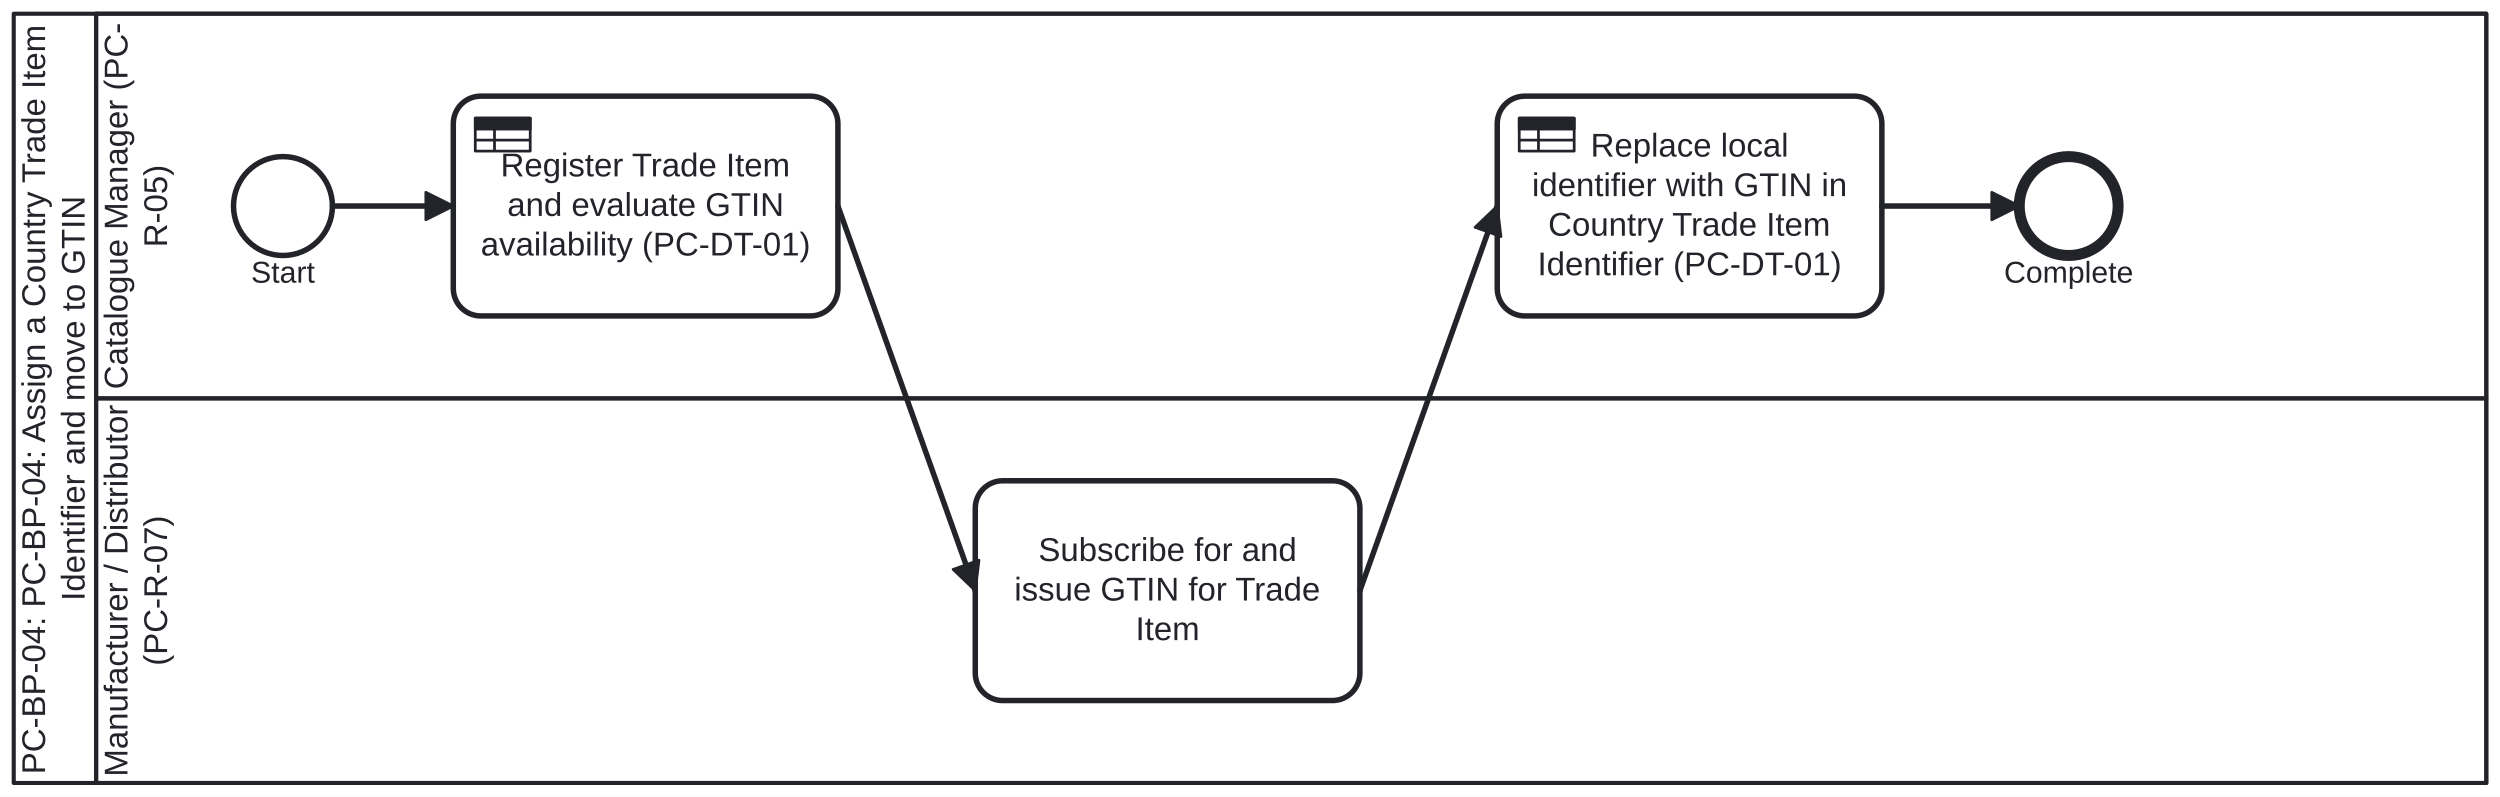
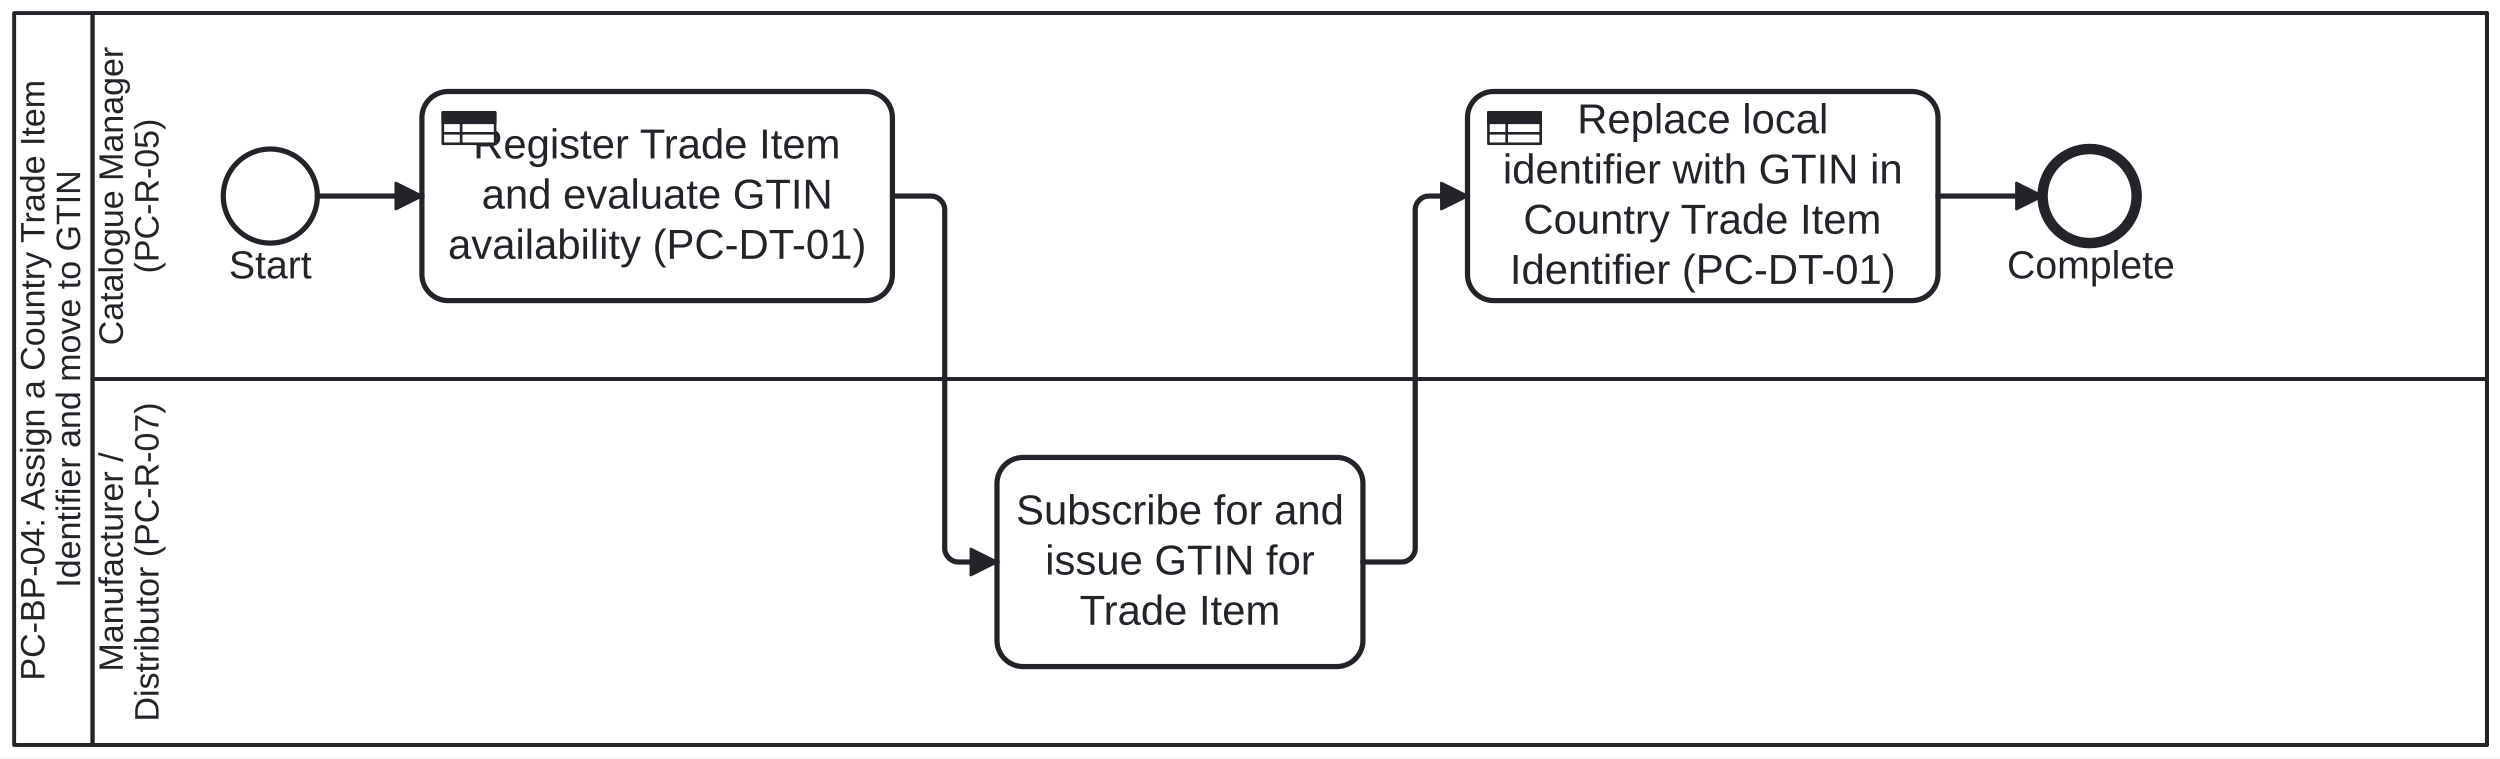
- <svg xmlns="http://www.w3.org/2000/svg" width="100%" style="max-width:100%;height:auto" viewBox="95 55 910 290" version="1.1">
-   <rect x="95" y="55" width="910" height="290" fill="#ffffff" />
+ <svg xmlns="http://www.w3.org/2000/svg" width="100%" style="max-width:100%;height:auto" viewBox="94.588 55 956.412 290" version="1.1">
+   <rect x="94.588" y="55" width="956.412" height="290" fill="#ffffff" />
  <g class="djs-group">
    <g class="djs-element djs-shape" data-element-id="Participant_PC_BP_04" style="display: block;" transform="matrix(1 0 0 1 100 60)">
      <g class="djs-visual">
-         <rect x="0" y="0" width="900" height="280" rx="0" ry="0" style="stroke-linecap: round; stroke-linejoin: round; stroke: rgb(34, 36, 42); stroke-width: 1.5px; fill: white; fill-opacity: 0.95;" />
+         <rect x="0" y="0" width="946" height="280" rx="0" ry="0" style="stroke-linecap: round; stroke-linejoin: round; stroke: rgb(34, 36, 42); stroke-width: 1.5px; fill: white; fill-opacity: 0.95;" />
        <path style="fill: none; stroke-linecap: round; stroke-linejoin: round; stroke: rgb(34, 36, 42); stroke-width: 1.5px;" d="M30,0L30,280" />
-         <text lineHeight="1.2" class="djs-label" style="font-family: Arial, sans-serif; font-size: 12px; font-weight: normal; fill: rgb(34, 36, 42);" transform="matrix(-1.83697e-16 -1 1 -1.83697e-16 0 280)">
-           <tspan x="3.172" y="11.4">PC-BP-04: PC-BP-04: Assign a Country Trade Item </tspan>
-           <tspan x="66.301" y="25.8">Identifier and move to GTIN</tspan>
+         <text lineHeight="1.05" class="djs-label" transform="matrix(-1.83697e-16 -1 1 -1.83697e-16 0 280)" style="font-family: Arial, sans-serif; font-size: 13px; font-weight: normal; fill: rgb(34, 36, 42);">
+           <tspan x="24.641" y="11.588">PC-BP-04: Assign a Country Trade Item </tspan>
+           <tspan x="60.159" y="25.238">Identifier and move to GTIN</tspan>
        </text>
      </g>
-       <rect class="djs-hit djs-hit-all" x="0" y="0" width="900" height="280" style="fill: none; stroke-opacity: 0; stroke: white; stroke-width: 15px;" />
+       <rect class="djs-hit djs-hit-all" x="0" y="0" width="946" height="280" style="fill: none; stroke-opacity: 0; stroke: white; stroke-width: 15px;" />
    </g>
    <g class="djs-children">
      <g class="djs-group">
        <g class="djs-element djs-shape" data-element-id="Lane_2" style="display: block;" transform="matrix(1 0 0 1 130 200)">
          <g class="djs-visual">
-             <rect x="0" y="0" width="870" height="140" rx="0" ry="0" style="stroke-linecap: round; stroke-linejoin: round; stroke: rgb(34, 36, 42); stroke-width: 1.5px; fill: white; fill-opacity: 0.25;" />
-             <text lineHeight="1.2" class="djs-label" style="font-family: Arial, sans-serif; font-size: 12px; font-weight: normal; fill: rgb(34, 36, 42);" transform="matrix(-1.83697e-16 -1 1 -1.83697e-16 0 140)">
-               <tspan x="2.31" y="11.4">Manufacturer / Distributor</tspan>
-               <tspan x="42.666" y="25.8">(PC-R-07)</tspan>
+             <rect x="0" y="0" width="916" height="140" rx="0" ry="0" style="stroke-linecap: round; stroke-linejoin: round; stroke: rgb(34, 36, 42); stroke-width: 1.5px; fill: white; fill-opacity: 0.25;" />
+             <text lineHeight="1.05" class="djs-label" transform="matrix(-1.83697e-16 -1 1 -1.83697e-16 0 140)" style="font-family: Arial, sans-serif; font-size: 13px; font-weight: normal; fill: rgb(34, 36, 42);">
+               <tspan x="28.093" y="11.588">Manufacturer / </tspan>
+               <tspan x="8.964" y="25.238">Distributor (PC-R-07)</tspan>
            </text>
          </g>
-           <rect class="djs-hit djs-hit-all" x="0" y="0" width="870" height="140" style="fill: none; stroke-opacity: 0; stroke: white; stroke-width: 15px;" />
+           <rect class="djs-hit djs-hit-all" x="0" y="0" width="916" height="140" style="fill: none; stroke-opacity: 0; stroke: white; stroke-width: 15px;" />
        </g>
      </g>
      <g class="djs-group">
        <g class="djs-element djs-shape" data-element-id="Lane_1" style="display: block;" transform="matrix(1 0 0 1 130 60)">
          <g class="djs-visual">
-             <rect x="0" y="0" width="870" height="140" rx="0" ry="0" style="stroke-linecap: round; stroke-linejoin: round; stroke: rgb(34, 36, 42); stroke-width: 1.5px; fill: white; fill-opacity: 0.25;" />
-             <text lineHeight="1.2" class="djs-label" style="font-family: Arial, sans-serif; font-size: 12px; font-weight: normal; fill: rgb(34, 36, 42);" transform="matrix(-1.83697e-16 -1 1 -1.83697e-16 0 140)">
-               <tspan x="3.3" y="11.4">Catalogue Manager (PC-</tspan>
-               <tspan x="54.997" y="25.8">R-05)</tspan>
+             <rect x="0" y="0" width="916" height="140" rx="0" ry="0" style="stroke-linecap: round; stroke-linejoin: round; stroke: rgb(34, 36, 42); stroke-width: 1.5px; fill: white; fill-opacity: 0.25;" />
+             <text lineHeight="1.05" class="djs-label" transform="matrix(-1.83697e-16 -1 1 -1.83697e-16 0 140)" style="font-family: Arial, sans-serif; font-size: 13px; font-weight: normal; fill: rgb(34, 36, 42);">
+               <tspan x="12.906" y="11.588">Catalogue Manager </tspan>
+               <tspan x="40.388" y="25.238">(PC-R-05)</tspan>
            </text>
          </g>
-           <rect class="djs-hit djs-hit-all" x="0" y="0" width="870" height="140" style="fill: none; stroke-opacity: 0; stroke: white; stroke-width: 15px;" />
+           <rect class="djs-hit djs-hit-all" x="0" y="0" width="916" height="140" style="fill: none; stroke-opacity: 0; stroke: white; stroke-width: 15px;" />
        </g>
      </g>
      <g class="djs-group">
        <g class="djs-element djs-shape" data-element-id="StartEvent_1" style="display: block;" transform="matrix(1 0 0 1 180 112)">
          <g class="djs-visual">
            <circle cx="18" cy="18" r="18" style="stroke-linecap: round; stroke-linejoin: round; stroke: rgb(34, 36, 42); stroke-width: 2px; fill: white; fill-opacity: 0.95;" />
          </g>
          <rect class="djs-hit djs-hit-all" x="0" y="0" width="36" height="36" style="fill: none; stroke-opacity: 0; stroke: white; stroke-width: 15px;" />
        </g>
      </g>
      <g class="djs-group">
-         <g class="djs-element djs-shape" data-element-id="StartEvent_1_label" style="display: block;" transform="matrix(1 0 0 1 186 148)">
+         <g class="djs-element djs-shape" data-element-id="StartEvent_1_label" style="display: block;" transform="matrix(1 0 0 1 182 148)">
          <g class="djs-visual">
-             <text lineHeight="1.2" class="djs-label" style="font-family: Arial, sans-serif; font-size: 11px; font-weight: normal; fill: rgb(34, 36, 42);">
-               <tspan x="0.385" y="9.9">Start</tspan>
+             <text lineHeight="1.2" class="djs-label" style="font-family: Arial, sans-serif; font-size: 15px; font-weight: normal; fill: rgb(34, 36, 42);">
+               <tspan x="0.161" y="13.5">Start</tspan>
            </text>
          </g>
-           <rect class="djs-hit djs-hit-all" x="0" y="0" width="24" height="14" style="fill: none; stroke-opacity: 0; stroke: white; stroke-width: 15px;" />
+           <rect class="djs-hit djs-hit-all" x="0" y="0" width="32" height="18" style="fill: none; stroke-opacity: 0; stroke: white; stroke-width: 15px;" />
        </g>
      </g>
      <g class="djs-group">
-         <g class="djs-element djs-shape" data-element-id="Task_1" style="display: block;" transform="matrix(1 0 0 1 260 90)">
+         <g class="djs-element djs-shape" data-element-id="Task_1" style="display: block;" transform="matrix(1 0 0 1 256 90)">
          <g class="djs-visual">
-             <rect x="0" y="0" width="140" height="80" rx="10" ry="10" style="stroke-linecap: round; stroke-linejoin: round; stroke: rgb(34, 36, 42); stroke-width: 2px; fill: white; fill-opacity: 0.95;" />
-             <text lineHeight="1.2" class="djs-label" style="font-family: Arial, sans-serif; font-size: 12px; font-weight: normal; fill: rgb(34, 36, 42);">
-               <tspan x="17.204" y="29.2">Register Trade Item </tspan>
-               <tspan x="19.639" y="43.6">and evaluate GTIN </tspan>
-               <tspan x="9.985" y="58">availability (PC-DT-01)</tspan>
+             <rect x="0" y="0" width="180" height="80" rx="10" ry="10" style="stroke-linecap: round; stroke-linejoin: round; stroke: rgb(34, 36, 42); stroke-width: 2px; fill: white; fill-opacity: 0.95;" />
+             <text lineHeight="1.2" class="djs-label" style="font-family: Arial, sans-serif; font-size: 16px; font-weight: normal; fill: rgb(34, 36, 42);">
+               <tspan x="19.605" y="25.6">Register Trade Item </tspan>
+               <tspan x="22.852" y="44.8">and evaluate GTIN </tspan>
+               <tspan x="9.98" y="64">availability (PC-DT-01)</tspan>
            </text>
            <path d="m 8,8 0,12 20,0 0,-12 zm 0,8 l 20,0 m -13,-4 l 0,8" style="fill: white; stroke-linecap: round; stroke-linejoin: round; stroke: rgb(34, 36, 42); stroke-width: 1px;" />
            <path d="m 8,8 0,4 20,0 0,-4 z" style="fill: rgb(34, 36, 42); stroke-linecap: round; stroke-linejoin: round; stroke: rgb(34, 36, 42); stroke-width: 1px;" />
          </g>
-           <rect class="djs-hit djs-hit-all" x="0" y="0" width="140" height="80" style="fill: none; stroke-opacity: 0; stroke: white; stroke-width: 15px;" />
+           <rect class="djs-hit djs-hit-all" x="0" y="0" width="180" height="80" style="fill: none; stroke-opacity: 0; stroke: white; stroke-width: 15px;" />
        </g>
      </g>
      <g class="djs-group">
-         <g class="djs-element djs-shape" data-element-id="Task_2" style="display: block;" transform="matrix(1 0 0 1 450 230)">
+         <g class="djs-element djs-shape" data-element-id="Task_2" style="display: block;" transform="matrix(1 0 0 1 476 230)">
          <g class="djs-visual">
            <rect x="0" y="0" width="140" height="80" rx="10" ry="10" style="stroke-linecap: round; stroke-linejoin: round; stroke: rgb(34, 36, 42); stroke-width: 2px; fill: white; fill-opacity: 0.95;" />
-             <text lineHeight="1.2" class="djs-label" style="font-family: Arial, sans-serif; font-size: 12px; font-weight: normal; fill: rgb(34, 36, 42);">
-               <tspan x="22.973" y="29.2">Subscribe for and </tspan>
-               <tspan x="14.207" y="43.6">issue GTIN for Trade </tspan>
-               <tspan x="58.331" y="58">Item</tspan>
+             <text lineHeight="1.2" class="djs-label" style="font-family: Arial, sans-serif; font-size: 16px; font-weight: normal; fill: rgb(34, 36, 42);">
+               <tspan x="7.297" y="25.6">Subscribe for and</tspan>
+               <tspan x="18.434" y="44.8">issue GTIN for </tspan>
+               <tspan x="31.617" y="64">Trade Item</tspan>
            </text>
          </g>
          <rect class="djs-hit djs-hit-all" x="0" y="0" width="140" height="80" style="fill: none; stroke-opacity: 0; stroke: white; stroke-width: 15px;" />
        </g>
      </g>
      <g class="djs-group">
-         <g class="djs-element djs-shape" data-element-id="Task_3" style="display: block;" transform="matrix(1 0 0 1 640 90)">
+         <g class="djs-element djs-shape" data-element-id="Task_3" style="display: block;" transform="matrix(1 0 0 1 656 90)">
          <g class="djs-visual">
-             <rect x="0" y="0" width="140" height="80" rx="10" ry="10" style="stroke-linecap: round; stroke-linejoin: round; stroke: rgb(34, 36, 42); stroke-width: 2px; fill: white; fill-opacity: 0.95;" />
-             <text lineHeight="1.2" class="djs-label" style="font-family: Arial, sans-serif; font-size: 12px; font-weight: normal; fill: rgb(34, 36, 42);">
-               <tspan x="33.979" y="22">Replace local </tspan>
-               <tspan x="12.648" y="36.4">identifier with GTIN in </tspan>
-               <tspan x="18.537" y="50.8">Country Trade Item </tspan>
-               <tspan x="14.652" y="65.2">Identifier (PC-DT-01)</tspan>
+             <rect x="0" y="0" width="180" height="80" rx="10" ry="10" style="stroke-linecap: round; stroke-linejoin: round; stroke: rgb(34, 36, 42); stroke-width: 2px; fill: white; fill-opacity: 0.95;" />
+             <text lineHeight="1.2" class="djs-label" style="font-family: Arial, sans-serif; font-size: 16px; font-weight: normal; fill: rgb(34, 36, 42);">
+               <tspan x="41.973" y="16">Replace local </tspan>
+               <tspan x="13.531" y="35.2">identifier with GTIN in</tspan>
+               <tspan x="21.383" y="54.4">Country Trade Item </tspan>
+               <tspan x="16.203" y="73.6">Identifier (PC-DT-01)</tspan>
            </text>
            <path d="m 8,8 0,12 20,0 0,-12 zm 0,8 l 20,0 m -13,-4 l 0,8" style="fill: white; stroke-linecap: round; stroke-linejoin: round; stroke: rgb(34, 36, 42); stroke-width: 1px;" />
            <path d="m 8,8 0,4 20,0 0,-4 z" style="fill: rgb(34, 36, 42); stroke-linecap: round; stroke-linejoin: round; stroke: rgb(34, 36, 42); stroke-width: 1px;" />
          </g>
-           <rect class="djs-hit djs-hit-all" x="0" y="0" width="140" height="80" style="fill: none; stroke-opacity: 0; stroke: white; stroke-width: 15px;" />
+           <rect class="djs-hit djs-hit-all" x="0" y="0" width="180" height="80" style="fill: none; stroke-opacity: 0; stroke: white; stroke-width: 15px;" />
        </g>
      </g>
      <g class="djs-group">
-         <g class="djs-element djs-shape" data-element-id="EndEvent_1" style="display: block;" transform="matrix(1 0 0 1 830 112)">
+         <g class="djs-element djs-shape" data-element-id="EndEvent_1" style="display: block;" transform="matrix(1 0 0 1 876 112)">
          <g class="djs-visual">
            <circle cx="18" cy="18" r="18" style="stroke-linecap: round; stroke-linejoin: round; stroke: rgb(34, 36, 42); stroke-width: 4px; fill: white; fill-opacity: 0.95;" />
          </g>
          <rect class="djs-hit djs-hit-all" x="0" y="0" width="36" height="36" style="fill: none; stroke-opacity: 0; stroke: white; stroke-width: 15px;" />
        </g>
      </g>
      <g class="djs-group">
-         <g class="djs-element djs-shape" data-element-id="EndEvent_1_label" style="display: block;" transform="matrix(1 0 0 1 824 148)">
+         <g class="djs-element djs-shape" data-element-id="EndEvent_1_label" style="display: block;" transform="matrix(1 0 0 1 862 148)">
          <g class="djs-visual">
-             <text lineHeight="1.2" class="djs-label" style="font-family: Arial, sans-serif; font-size: 11px; font-weight: normal; fill: rgb(34, 36, 42);">
-               <tspan x="0.461" y="9.9">Complete</tspan>
+             <text lineHeight="1.2" class="djs-label" style="font-family: Arial, sans-serif; font-size: 15px; font-weight: normal; fill: rgb(34, 36, 42);">
+               <tspan x="0.402" y="13.5">Complete</tspan>
            </text>
          </g>
-           <rect class="djs-hit djs-hit-all" x="0" y="0" width="48" height="14" style="fill: none; stroke-opacity: 0; stroke: white; stroke-width: 15px;" />
+           <rect class="djs-hit djs-hit-all" x="0" y="0" width="65" height="18" style="fill: none; stroke-opacity: 0; stroke: white; stroke-width: 15px;" />
        </g>
      </g>
      <g class="djs-group">
        <g class="djs-element djs-connection" data-element-id="Flow_0" style="display: block;">
          <g class="djs-visual">
            <defs>
              <marker id="bpmn-marker-1" viewBox="0 0 20 20" refX="11" refY="10" markerWidth="10" markerHeight="10" orient="auto">
                <path d="M 1 5 L 11 10 L 1 15 Z" style="stroke-linecap: round; stroke-linejoin: round; stroke: rgb(34, 36, 42); stroke-width: 1px; fill: rgb(34, 36, 42);" />
              </marker>
            </defs>
-             <path data-corner-radius="5" style="fill: none; stroke-linecap: round; stroke-linejoin: round; stroke: rgb(34, 36, 42); stroke-width: 2px; marker-end: url('#bpmn-marker-1');" d="M216,130L260,130" />
+             <path data-corner-radius="5" style="fill: none; stroke-linecap: round; stroke-linejoin: round; stroke: rgb(34, 36, 42); stroke-width: 2px; marker-end: url('#bpmn-marker-1');" d="M216,130L256,130" />
          </g>
-           <path d="M216,130L260,130" class="djs-hit djs-hit-stroke" style="fill: none; stroke-opacity: 0; stroke: white; stroke-width: 15px;" />
+           <path d="M216,130L256,130" class="djs-hit djs-hit-stroke" style="fill: none; stroke-opacity: 0; stroke: white; stroke-width: 15px;" />
        </g>
      </g>
      <g class="djs-group">
        <g class="djs-element djs-connection" data-element-id="Flow_1" style="display: block;">
          <g class="djs-visual">
            <defs>
              <marker id="bpmn-marker-2" viewBox="0 0 20 20" refX="11" refY="10" markerWidth="10" markerHeight="10" orient="auto">
                <path d="M 1 5 L 11 10 L 1 15 Z" style="stroke-linecap: round; stroke-linejoin: round; stroke: rgb(34, 36, 42); stroke-width: 1px; fill: rgb(34, 36, 42);" />
              </marker>
            </defs>
-             <path data-corner-radius="5" style="fill: none; stroke-linecap: round; stroke-linejoin: round; stroke: rgb(34, 36, 42); stroke-width: 2px; marker-end: url('#bpmn-marker-2');" d="M400,130L450,270" />
+             <path data-corner-radius="5" style="fill: none; stroke-linecap: round; stroke-linejoin: round; stroke: rgb(34, 36, 42); stroke-width: 2px; marker-end: url('#bpmn-marker-2');" d="M436,130L451,130C453.5,130,456,132.5,456,135L456,265C456,267.5,458.5,270,461,270L476,270" />
          </g>
-           <path d="M400,130L450,270" class="djs-hit djs-hit-stroke" style="fill: none; stroke-opacity: 0; stroke: white; stroke-width: 15px;" />
+           <path d="M436,130L456,130L456,270L476,270" class="djs-hit djs-hit-stroke" style="fill: none; stroke-opacity: 0; stroke: white; stroke-width: 15px;" />
        </g>
      </g>
      <g class="djs-group">
        <g class="djs-element djs-connection" data-element-id="Flow_2" style="display: block;">
          <g class="djs-visual">
            <defs>
              <marker id="bpmn-marker-3" viewBox="0 0 20 20" refX="11" refY="10" markerWidth="10" markerHeight="10" orient="auto">
                <path d="M 1 5 L 11 10 L 1 15 Z" style="stroke-linecap: round; stroke-linejoin: round; stroke: rgb(34, 36, 42); stroke-width: 1px; fill: rgb(34, 36, 42);" />
              </marker>
            </defs>
-             <path data-corner-radius="5" style="fill: none; stroke-linecap: round; stroke-linejoin: round; stroke: rgb(34, 36, 42); stroke-width: 2px; marker-end: url('#bpmn-marker-3');" d="M590,270L640,130" />
+             <path data-corner-radius="5" style="fill: none; stroke-linecap: round; stroke-linejoin: round; stroke: rgb(34, 36, 42); stroke-width: 2px; marker-end: url('#bpmn-marker-3');" d="M616,270L631,270C633.5,270,636,267.5,636,265L636,135C636,132.5,638.5,130,641,130L656,130" />
          </g>
-           <path d="M590,270L640,130" class="djs-hit djs-hit-stroke" style="fill: none; stroke-opacity: 0; stroke: white; stroke-width: 15px;" />
+           <path d="M616,270L636,270L636,130L656,130" class="djs-hit djs-hit-stroke" style="fill: none; stroke-opacity: 0; stroke: white; stroke-width: 15px;" />
        </g>
      </g>
      <g class="djs-group">
        <g class="djs-element djs-connection" data-element-id="Flow_3" style="display: block;">
          <g class="djs-visual">
            <defs>
              <marker id="bpmn-marker-4" viewBox="0 0 20 20" refX="11" refY="10" markerWidth="10" markerHeight="10" orient="auto">
                <path d="M 1 5 L 11 10 L 1 15 Z" style="stroke-linecap: round; stroke-linejoin: round; stroke: rgb(34, 36, 42); stroke-width: 1px; fill: rgb(34, 36, 42);" />
              </marker>
            </defs>
-             <path data-corner-radius="5" style="fill: none; stroke-linecap: round; stroke-linejoin: round; stroke: rgb(34, 36, 42); stroke-width: 2px; marker-end: url('#bpmn-marker-4');" d="M780,130L830,130" />
+             <path data-corner-radius="5" style="fill: none; stroke-linecap: round; stroke-linejoin: round; stroke: rgb(34, 36, 42); stroke-width: 2px; marker-end: url('#bpmn-marker-4');" d="M836,130L876,130" />
          </g>
-           <path d="M780,130L830,130" class="djs-hit djs-hit-stroke" style="fill: none; stroke-opacity: 0; stroke: white; stroke-width: 15px;" />
+           <path d="M836,130L876,130" class="djs-hit djs-hit-stroke" style="fill: none; stroke-opacity: 0; stroke: white; stroke-width: 15px;" />
        </g>
      </g>
    </g>
  </g>
</svg>
